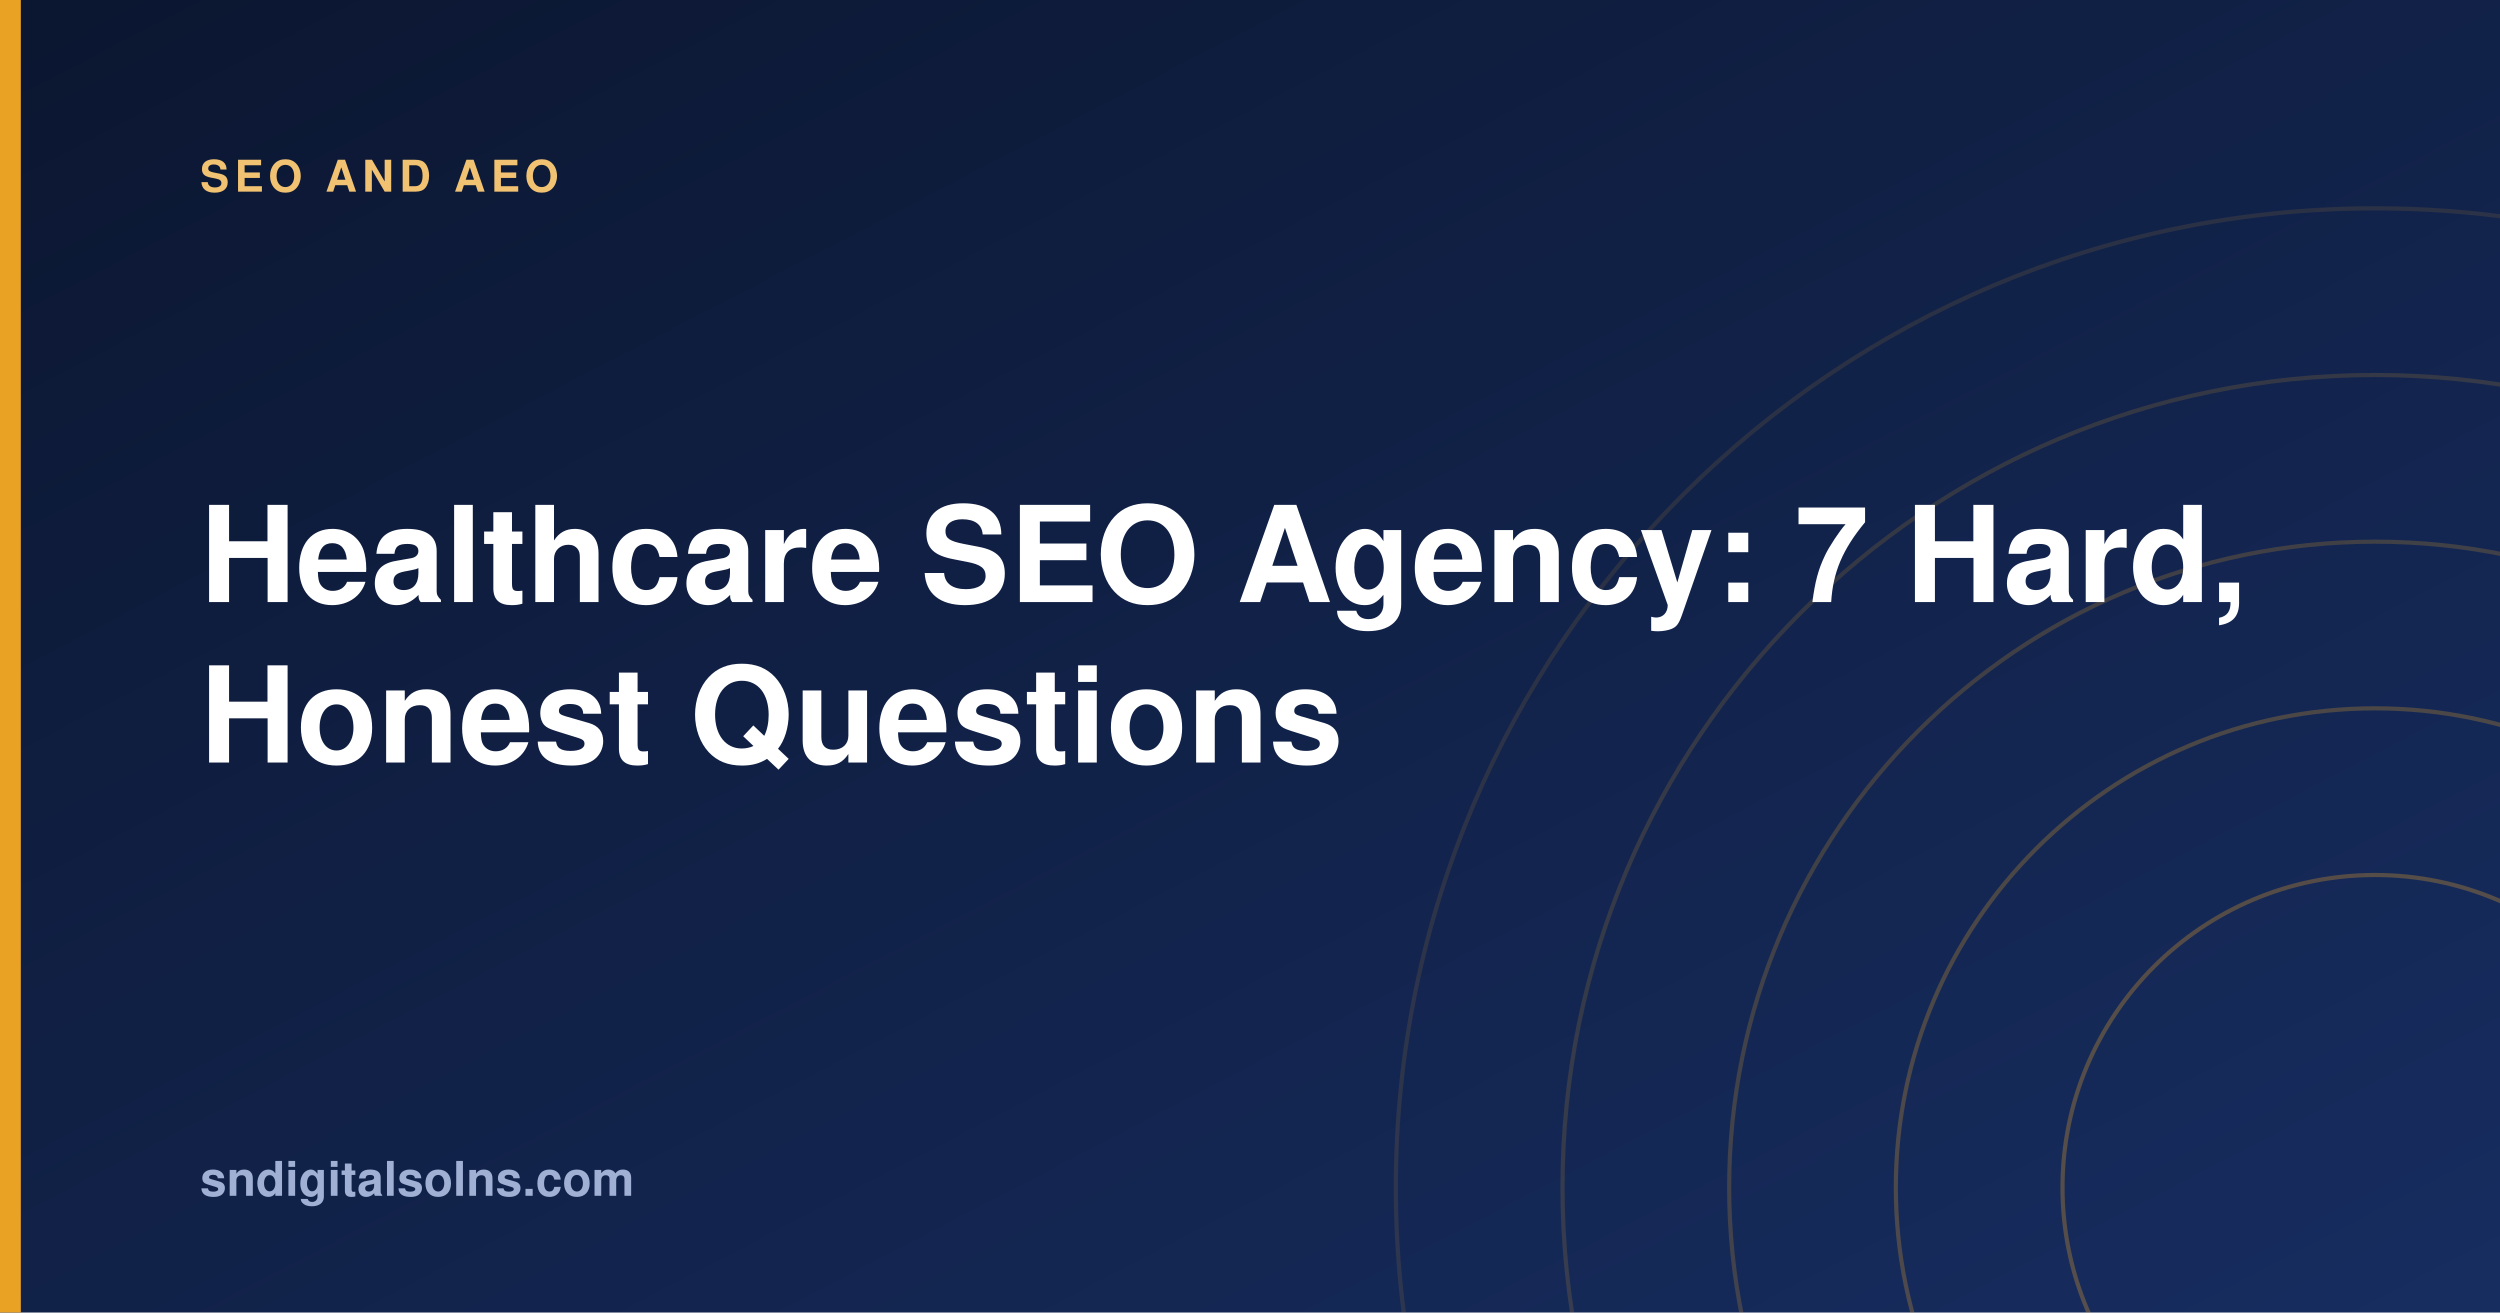
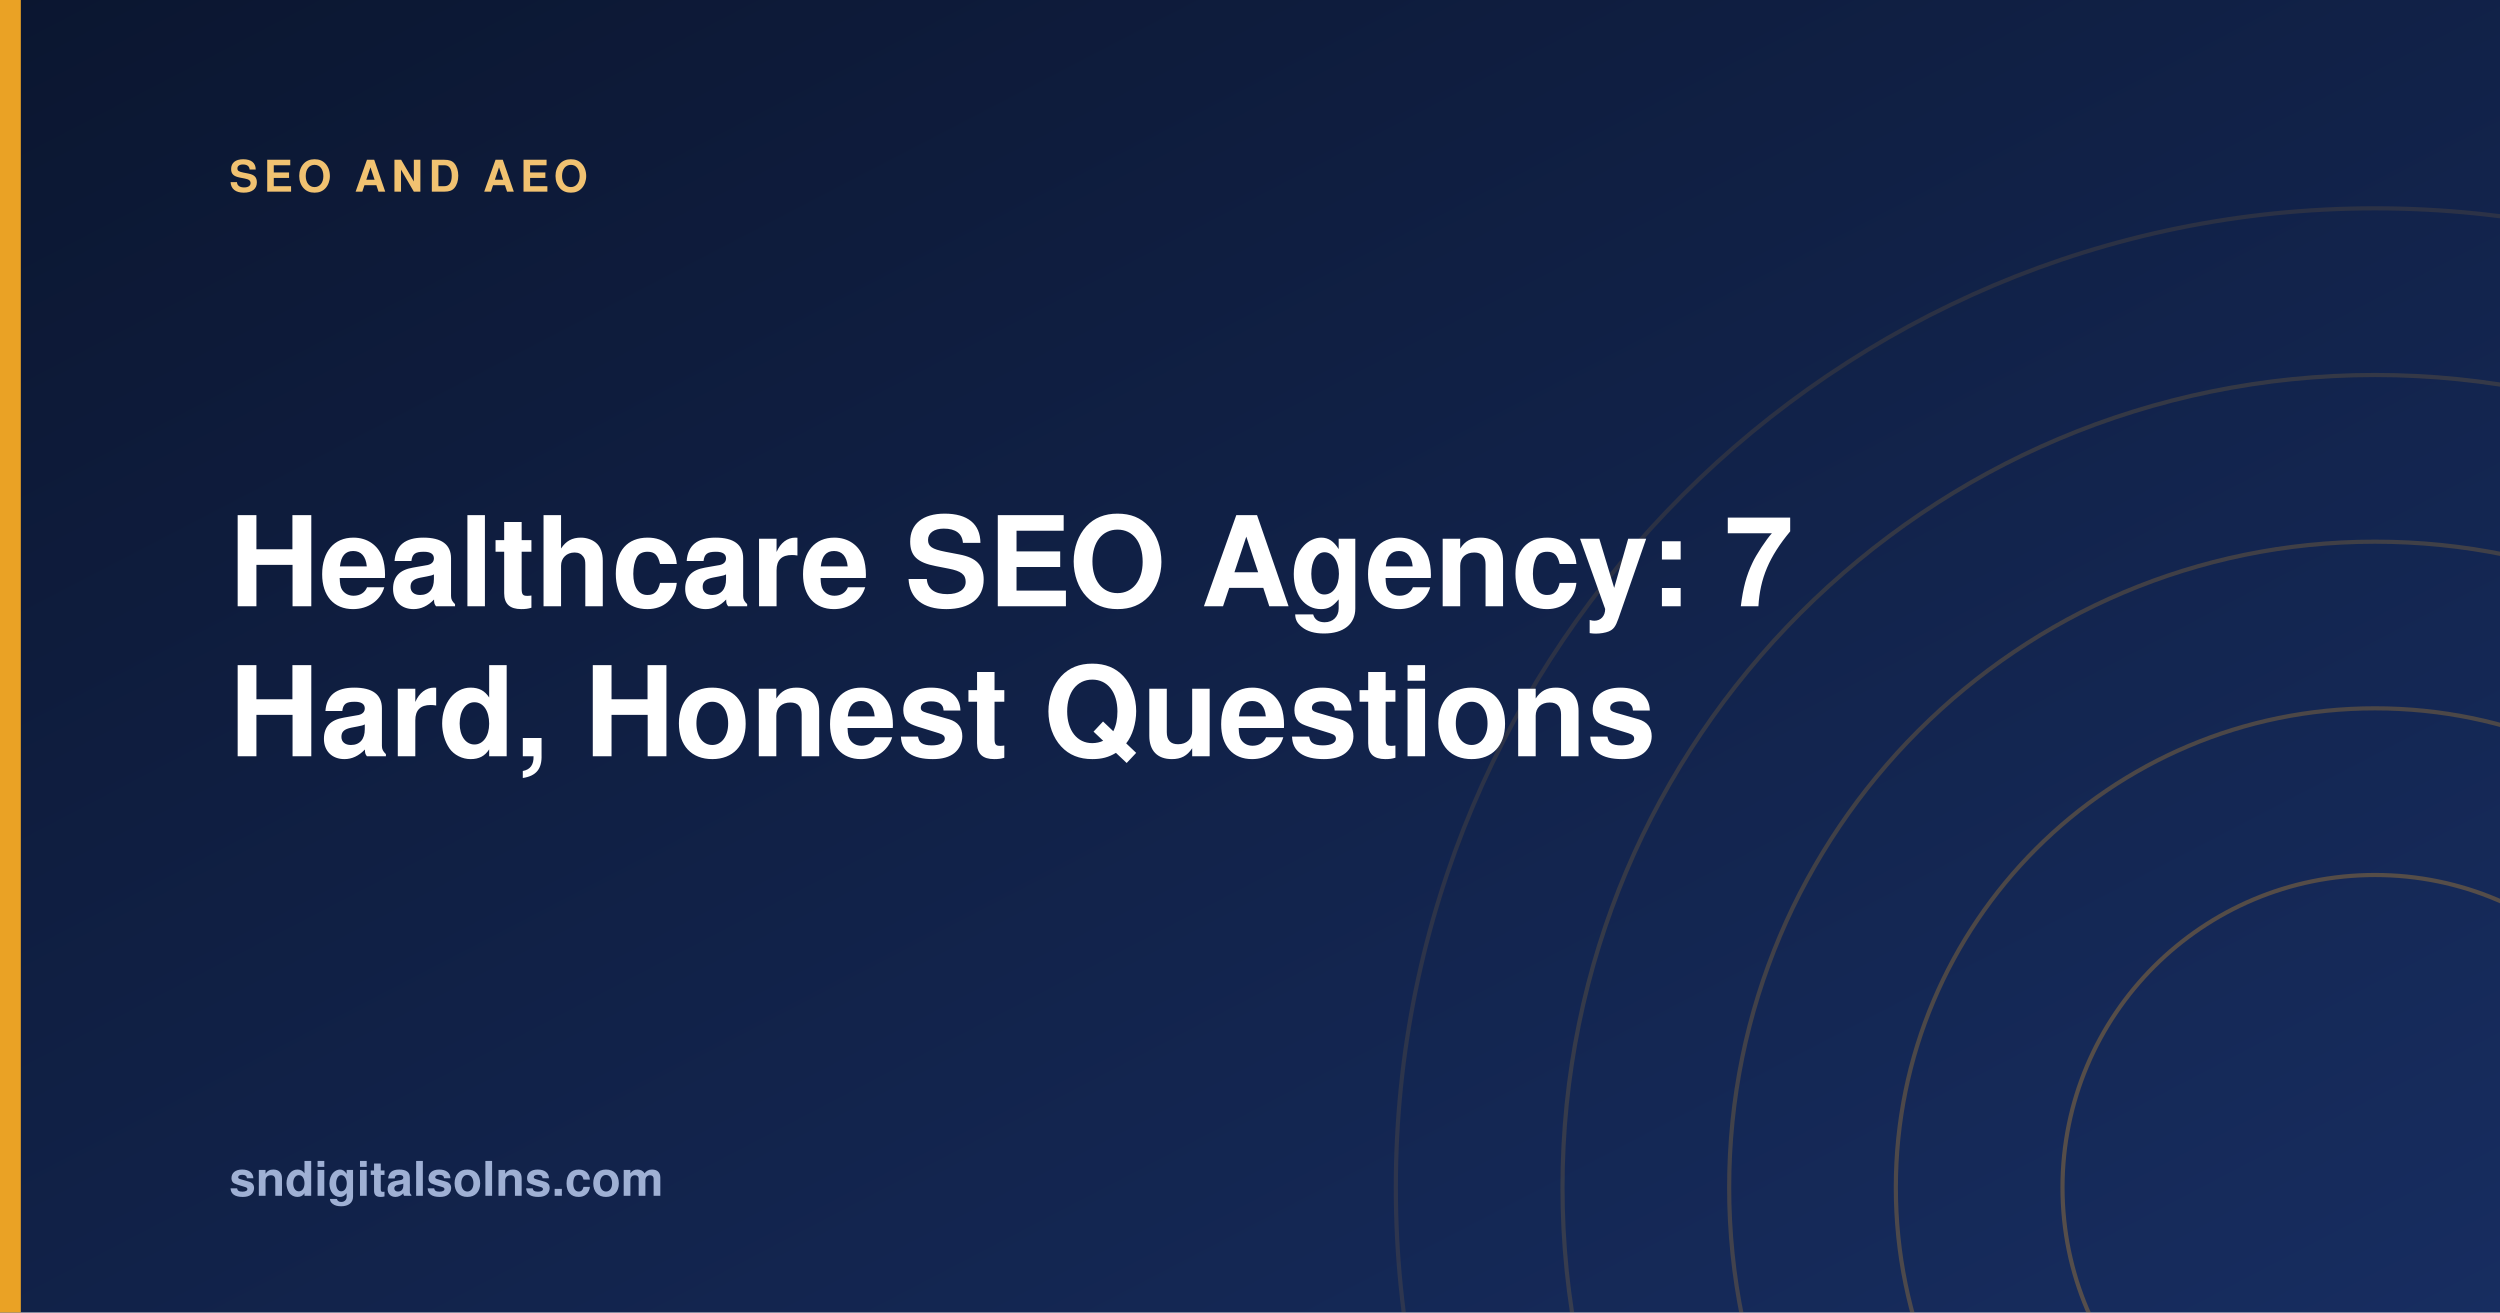
<svg xmlns="http://www.w3.org/2000/svg" width="1200" height="630" viewBox="0 0 1200 630" role="img">
  <defs>
    <linearGradient id="g" x1="0" y1="0" x2="1" y2="1">
      <stop offset="0" stop-color="#0b1630" />
      <stop offset="1" stop-color="#172d60" />
    </linearGradient>
    <clipPath id="c">
      <rect width="1200" height="630" />
    </clipPath>
  </defs>
  <rect width="1200" height="630" fill="url(#g)" />
  <g clip-path="url(#c)">
    <circle cx="1140" cy="570" r="150" fill="none" stroke="#eaa225" stroke-opacity="0.30" stroke-width="2" />
    <circle cx="1140" cy="570" r="230" fill="none" stroke="#eaa225" stroke-opacity="0.26" stroke-width="2" />
    <circle cx="1140" cy="570" r="310" fill="none" stroke="#eaa225" stroke-opacity="0.21" stroke-width="2" />
    <circle cx="1140" cy="570" r="390" fill="none" stroke="#eaa225" stroke-opacity="0.16" stroke-width="2" />
    <circle cx="1140" cy="570" r="470" fill="none" stroke="#eaa225" stroke-opacity="0.12" stroke-width="2" />
  </g>
  <rect x="0" y="0" width="10" height="630" fill="#eaa225" />
-   <text x="96" y="92" fill="#f1c271" font-family="Helvetica Neue,Helvetica,Arial,sans-serif" font-size="21" font-weight="700" letter-spacing="2.6">SEO AND AEO</text>
-   <text fill="#ffffff" font-family="Helvetica Neue,Helvetica,Arial,sans-serif" font-size="64" font-weight="800">
-     <tspan x="96" y="289">Healthcare SEO Agency: 7 Hard,</tspan>
-     <tspan x="96" y="366">Honest Questions</tspan>
+   <text x="110" y="92" fill="#f1c271" font-family="Helvetica Neue,Helvetica,Arial,sans-serif" font-size="21" font-weight="700" letter-spacing="2.6">SEO AND AEO</text>
+   <text fill="#ffffff" font-family="Helvetica Neue,Helvetica,Arial,sans-serif" font-size="60" font-weight="800">
+     <tspan x="110" y="291">Healthcare SEO Agency: 7</tspan>
+     <tspan x="110" y="363">Hard, Honest Questions</tspan>
  </text>
-   <text x="96" y="574" fill="#9fb0d4" font-family="Helvetica Neue,Helvetica,Arial,sans-serif" font-size="23" font-weight="600">sndigitalsolns.com</text>
+   <text x="110" y="574" fill="#9fb0d4" font-family="Helvetica Neue,Helvetica,Arial,sans-serif" font-size="23" font-weight="600">sndigitalsolns.com</text>
</svg>
